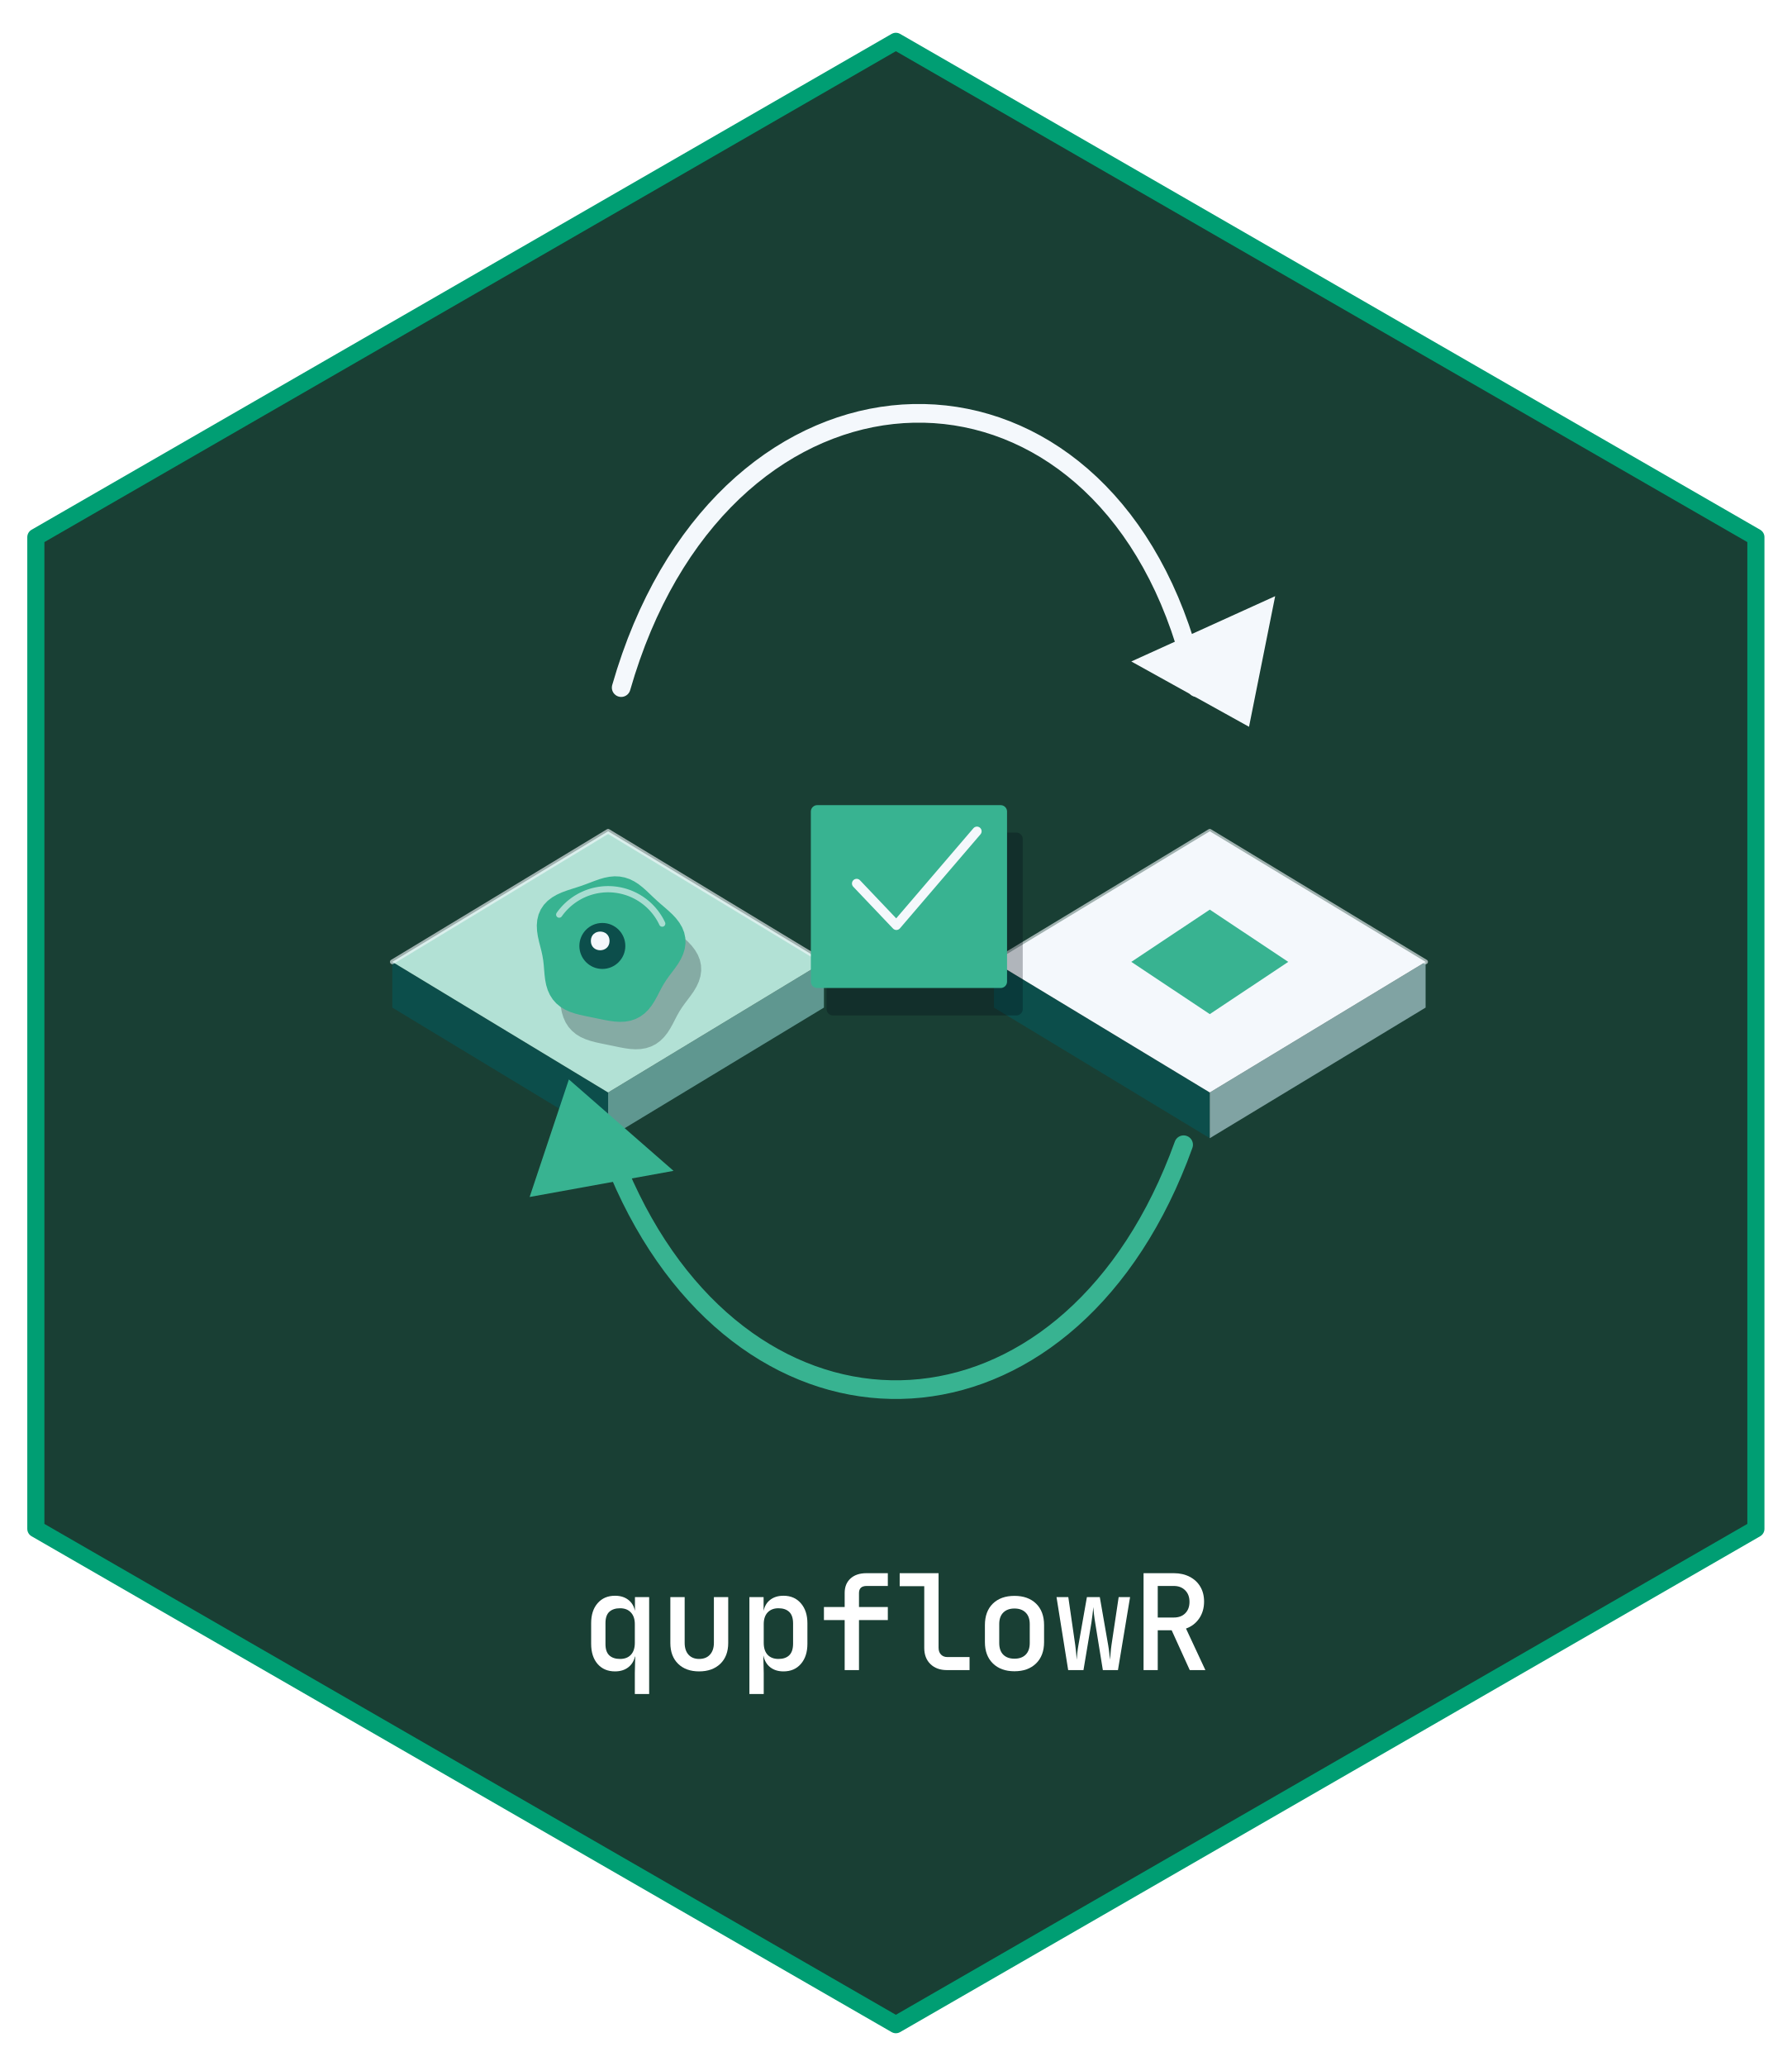
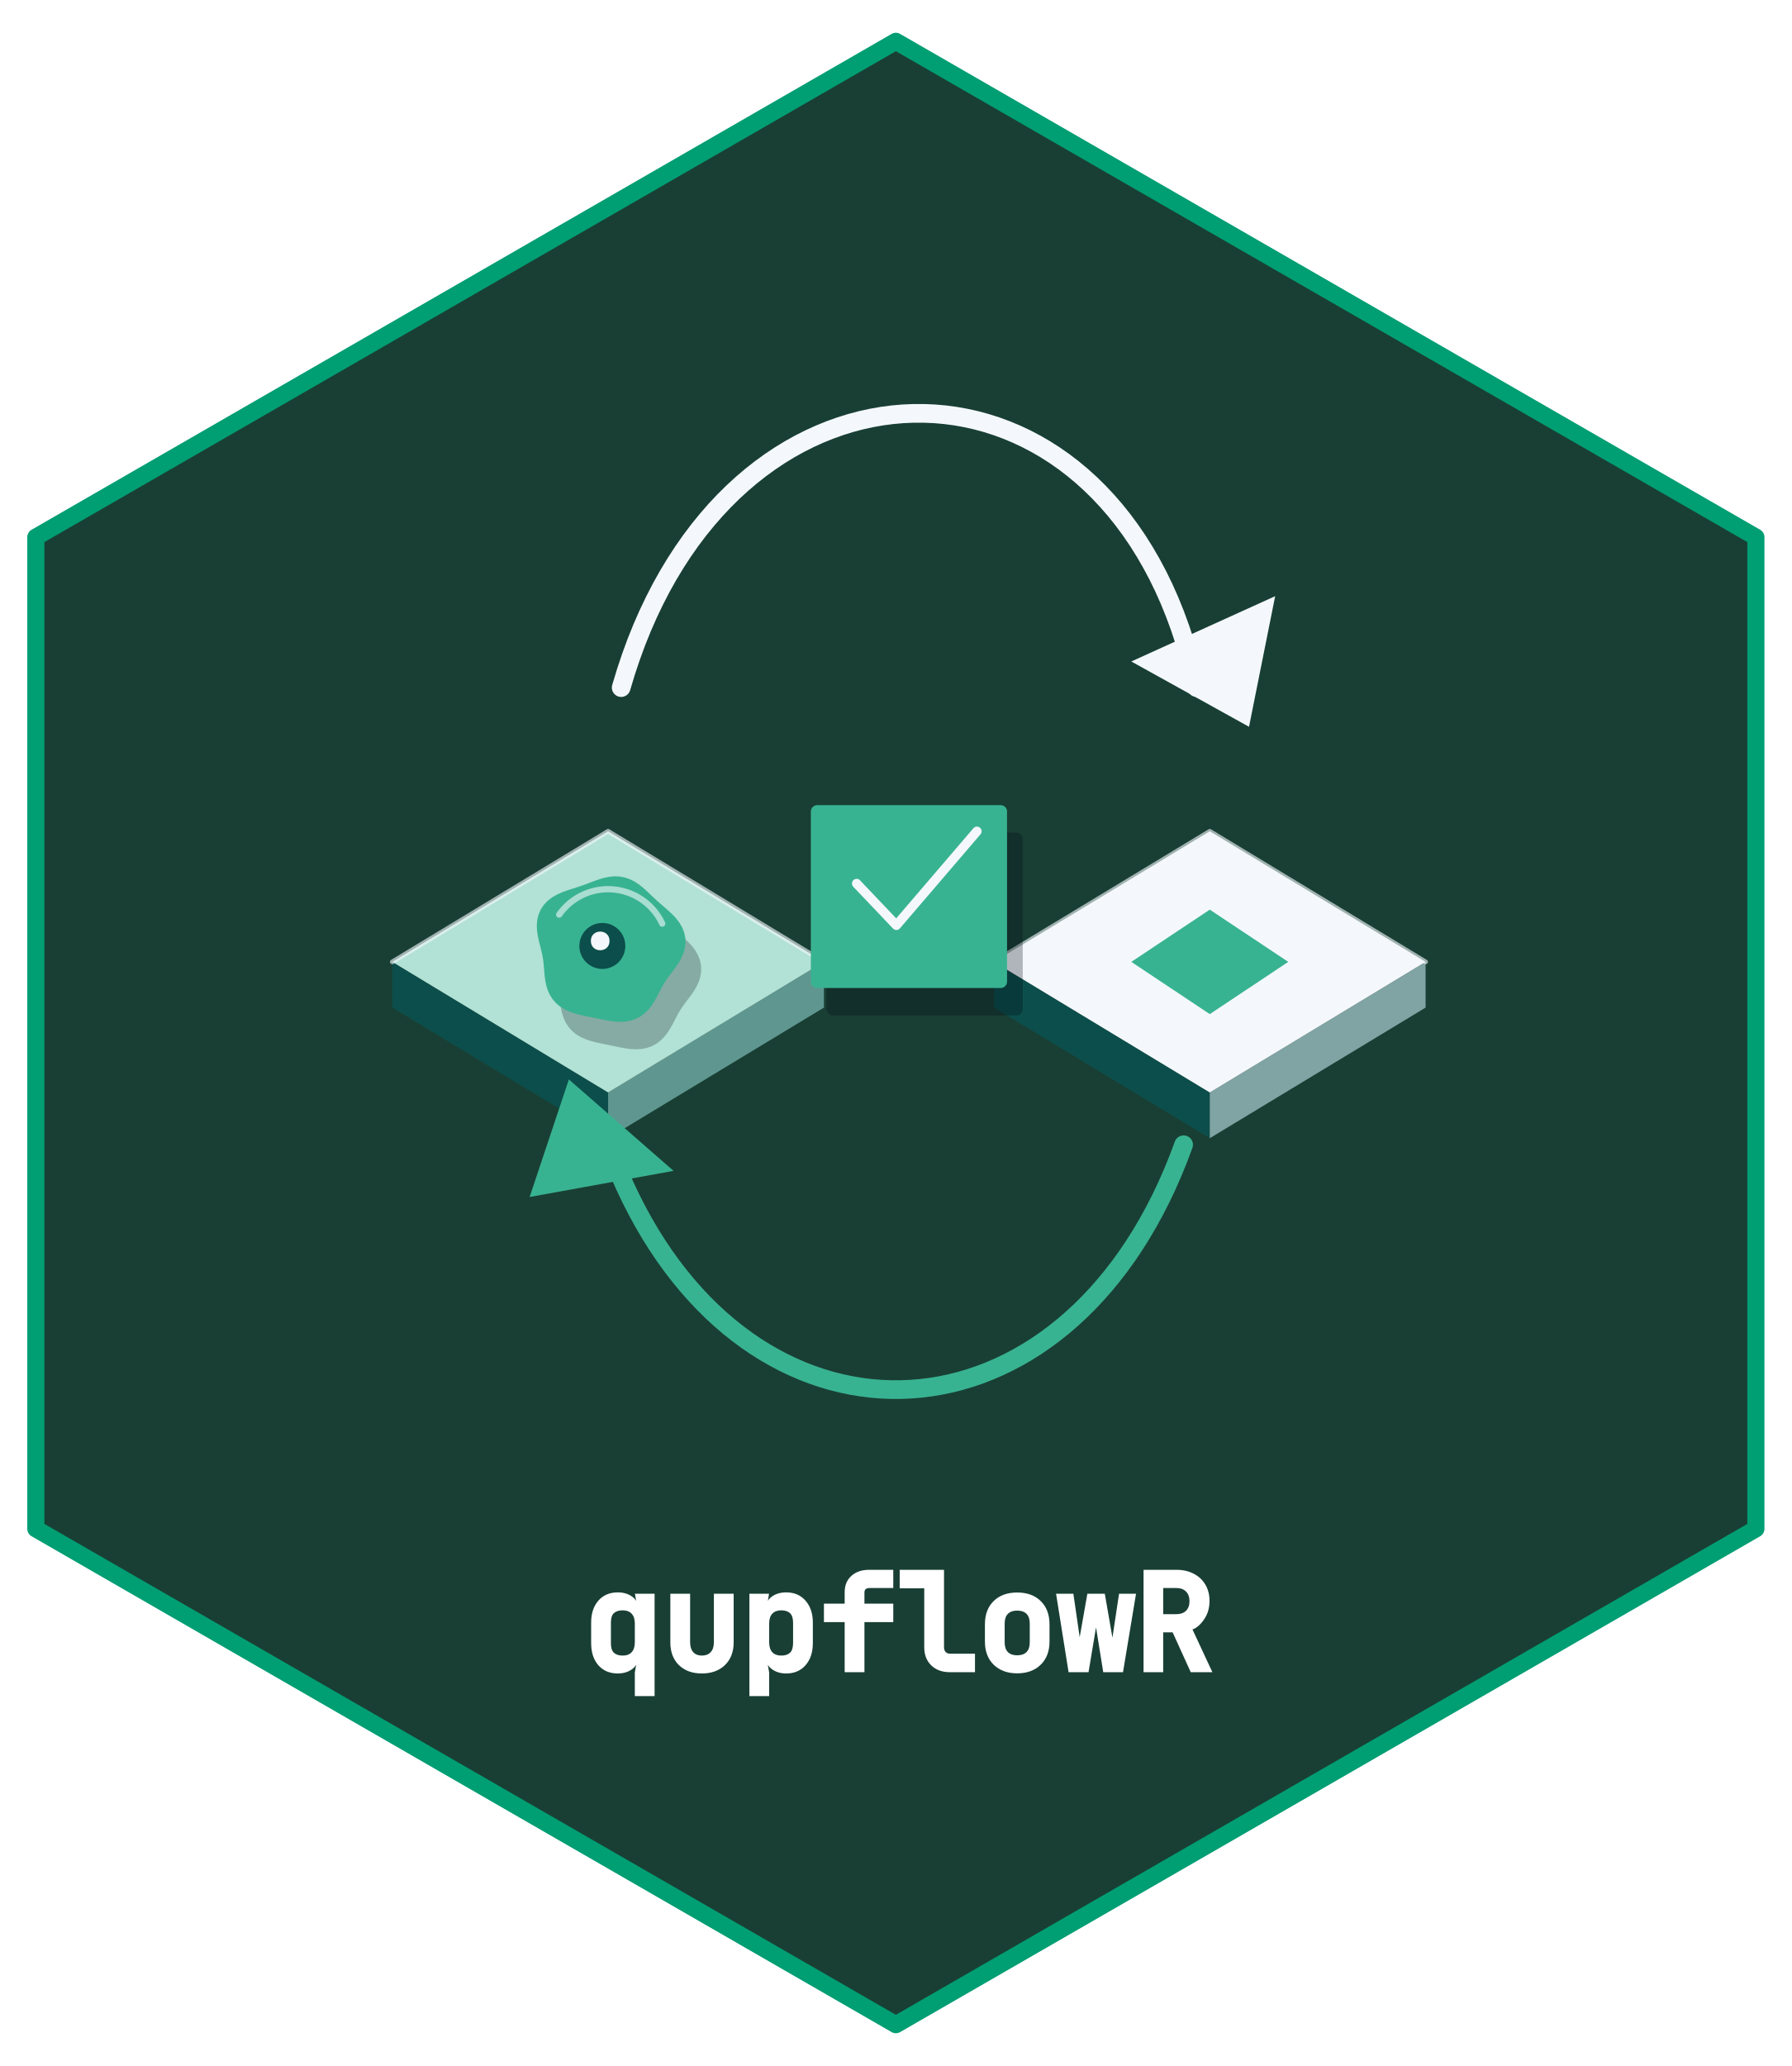
- <svg xmlns="http://www.w3.org/2000/svg" xmlns:xlink="http://www.w3.org/1999/xlink" width="432pt" height="498pt" viewBox="0 0 432 498">
+ <svg xmlns="http://www.w3.org/2000/svg" xmlns:xlink="http://www.w3.org/1999/xlink" width="432" height="498" viewBox="0 0 432 498">
  <defs>
    <g>
      <g id="glyph-0-0">
-         <path d="M 13.062 5.766 L 13.062 0.734 L 13.156 -3.266 L 13.094 -3.266 C 12.832 -2.148 12.281 -1.273 11.438 -0.641 C 10.594 -0.004 9.539 0.312 8.281 0.312 C 6.531 0.312 5.133 -0.281 4.094 -1.469 C 3.051 -2.664 2.531 -4.289 2.531 -6.344 L 2.531 -11.297 C 2.531 -13.328 3.051 -14.938 4.094 -16.125 C 5.133 -17.32 6.531 -17.922 8.281 -17.922 C 9.562 -17.922 10.625 -17.598 11.469 -16.953 C 12.312 -16.316 12.852 -15.422 13.094 -14.266 L 13.094 -17.594 L 16.516 -17.594 L 16.516 5.766 Z M 9.5 -2.688 C 10.613 -2.688 11.484 -3.02 12.109 -3.688 C 12.742 -4.363 13.062 -5.32 13.062 -6.562 L 13.062 -11.078 C 13.062 -12.285 12.742 -13.223 12.109 -13.891 C 11.484 -14.566 10.613 -14.906 9.5 -14.906 C 8.395 -14.906 7.531 -14.617 6.906 -14.047 C 6.289 -13.473 5.984 -12.566 5.984 -11.328 L 5.984 -6.266 C 5.984 -5.035 6.289 -4.129 6.906 -3.547 C 7.531 -2.973 8.395 -2.688 9.5 -2.688 Z M 9.5 -2.688 " />
+         <path d="M 13.062 5.766 L 13.062 0.078 L 13.75 -3.859 L 13.812 -3.844 C 13.895 -2.531 13.453 -1.508 12.484 -0.781 C 11.523 -0.051 10.344 0.312 8.938 0.312 C 6.988 0.312 5.43 -0.348 4.266 -1.672 C 3.109 -3.004 2.531 -4.781 2.531 -7 L 2.531 -11.953 C 2.531 -14.148 3.109 -15.91 4.266 -17.234 C 5.43 -18.566 6.988 -19.234 8.938 -19.234 C 10.363 -19.234 11.562 -18.863 12.531 -18.125 C 13.5 -17.395 13.906 -16.328 13.75 -14.922 L 13.094 -18.906 L 17.828 -18.906 L 17.828 5.766 Z M 10.156 -4 C 11.082 -4 11.797 -4.27 12.297 -4.812 C 12.805 -5.352 13.062 -6.156 13.062 -7.219 L 13.062 -11.734 C 13.062 -12.766 12.805 -13.551 12.297 -14.094 C 11.797 -14.633 11.082 -14.906 10.156 -14.906 C 9.219 -14.906 8.504 -14.68 8.016 -14.234 C 7.535 -13.785 7.297 -13.035 7.297 -11.984 L 7.297 -6.922 C 7.297 -5.879 7.539 -5.129 8.031 -4.672 C 8.52 -4.223 9.227 -4 10.156 -4 Z M 10.156 -4 " />
      </g>
      <g id="glyph-0-1">
-         <path d="M 9.562 0.312 C 7.438 0.312 5.75 -0.297 4.5 -1.516 C 3.25 -2.742 2.625 -4.414 2.625 -6.531 L 2.625 -17.594 L 6.078 -17.594 L 6.078 -6.562 C 6.078 -5.363 6.383 -4.414 7 -3.719 C 7.625 -3.031 8.477 -2.688 9.562 -2.688 C 10.676 -2.688 11.547 -3.031 12.172 -3.719 C 12.805 -4.414 13.125 -5.363 13.125 -6.562 L 13.125 -17.594 L 16.578 -17.594 L 16.578 -6.531 C 16.578 -4.414 15.941 -2.742 14.672 -1.516 C 13.398 -0.297 11.695 0.312 9.562 0.312 Z M 9.562 0.312 " />
+         <path d="M 10.219 0.312 C 7.914 0.312 6.07 -0.359 4.688 -1.703 C 3.312 -3.055 2.625 -4.883 2.625 -7.188 L 2.625 -18.906 L 7.391 -18.906 L 7.391 -7.219 C 7.391 -6.188 7.641 -5.391 8.141 -4.828 C 8.641 -4.273 9.332 -4 10.219 -4 C 11.133 -4 11.848 -4.273 12.359 -4.828 C 12.867 -5.391 13.125 -6.188 13.125 -7.219 L 13.125 -18.906 L 17.891 -18.906 L 17.891 -7.188 C 17.891 -4.883 17.188 -3.055 15.781 -1.703 C 14.383 -0.359 12.531 0.312 10.219 0.312 Z M 10.219 0.312 " />
      </g>
      <g id="glyph-0-2">
-         <path d="M 2.688 5.766 L 2.688 -17.594 L 6.109 -17.594 L 6.109 -14.266 C 6.348 -15.422 6.883 -16.316 7.719 -16.953 C 8.562 -17.598 9.625 -17.922 10.906 -17.922 C 12.656 -17.922 14.051 -17.316 15.094 -16.109 C 16.145 -14.898 16.672 -13.297 16.672 -11.297 L 16.672 -6.344 C 16.672 -4.312 16.145 -2.691 15.094 -1.484 C 14.051 -0.285 12.656 0.312 10.906 0.312 C 9.625 0.312 8.555 -0.02 7.703 -0.688 C 6.859 -1.363 6.316 -2.285 6.078 -3.453 L 6.047 -3.453 L 6.141 0.734 L 6.141 5.766 Z M 9.703 -2.688 C 10.805 -2.688 11.664 -2.977 12.281 -3.562 C 12.906 -4.156 13.219 -5.102 13.219 -6.406 L 13.219 -11.234 C 13.219 -12.516 12.906 -13.445 12.281 -14.031 C 11.664 -14.613 10.805 -14.906 9.703 -14.906 C 8.586 -14.906 7.711 -14.566 7.078 -13.891 C 6.453 -13.223 6.141 -12.285 6.141 -11.078 L 6.141 -6.562 C 6.141 -5.32 6.453 -4.363 7.078 -3.688 C 7.711 -3.02 8.586 -2.688 9.703 -2.688 Z M 9.703 -2.688 " />
+         <path d="M 2.688 5.766 L 2.688 -18.906 L 7.422 -18.906 L 6.766 -14.922 C 6.609 -16.328 7.008 -17.395 7.969 -18.125 C 8.938 -18.863 10.133 -19.234 11.562 -19.234 C 13.508 -19.234 15.066 -18.562 16.234 -17.219 C 17.398 -15.875 17.984 -14.117 17.984 -11.953 L 17.984 -7 C 17.984 -4.801 17.398 -3.031 16.234 -1.688 C 15.066 -0.352 13.508 0.312 11.562 0.312 C 10.125 0.312 8.922 -0.07 7.953 -0.844 C 6.984 -1.613 6.566 -2.691 6.703 -4.078 L 6.734 -4.078 L 7.453 0.078 L 7.453 5.766 Z M 10.359 -4 C 11.285 -4 11.992 -4.227 12.484 -4.688 C 12.973 -5.156 13.219 -5.945 13.219 -7.062 L 13.219 -11.891 C 13.219 -12.984 12.973 -13.758 12.484 -14.219 C 11.992 -14.676 11.285 -14.906 10.359 -14.906 C 9.43 -14.906 8.711 -14.633 8.203 -14.094 C 7.703 -13.551 7.453 -12.766 7.453 -11.734 L 7.453 -7.219 C 7.453 -6.156 7.703 -5.352 8.203 -4.812 C 8.711 -4.27 9.43 -4 10.359 -4 Z M 10.359 -4 " />
      </g>
      <g id="glyph-0-3">
-         <path d="M 6.656 0 L 6.656 -12.062 L 1.656 -12.062 L 1.656 -15.203 L 6.656 -15.203 L 6.656 -18.594 C 6.656 -20.062 7.125 -21.223 8.062 -22.078 C 9 -22.93 10.281 -23.359 11.906 -23.359 L 17.062 -23.359 L 17.062 -20.281 L 11.969 -20.281 C 10.727 -20.281 10.109 -19.707 10.109 -18.562 L 10.109 -15.203 L 17.062 -15.203 L 17.062 -12.062 L 10.109 -12.062 L 10.109 0 Z M 6.656 0 " />
+         <path d="M 6.656 0 L 6.656 -12.062 L 1.656 -12.062 L 1.656 -16.516 L 6.656 -16.516 L 6.656 -19.25 C 6.656 -20.914 7.191 -22.234 8.266 -23.203 C 9.336 -24.18 10.77 -24.672 12.562 -24.672 L 18.375 -24.672 L 18.375 -20.281 L 12.625 -20.281 C 11.82 -20.281 11.422 -19.926 11.422 -19.219 L 11.422 -16.516 L 18.375 -16.516 L 18.375 -12.062 L 11.422 -12.062 L 11.422 0 Z M 6.656 0 " />
      </g>
      <g id="glyph-0-4">
-         <path d="M 12.312 0 C 10.656 0 9.328 -0.484 8.328 -1.453 C 7.336 -2.422 6.844 -3.719 6.844 -5.344 L 6.844 -20.219 L 0.922 -20.219 L 0.922 -23.359 L 10.297 -23.359 L 10.297 -5.406 C 10.297 -4.707 10.488 -4.156 10.875 -3.75 C 11.258 -3.344 11.785 -3.141 12.453 -3.141 L 17.766 -3.141 L 17.766 0 Z M 12.312 0 " />
+         <path d="M 12.969 0 C 11.133 0 9.656 -0.547 8.531 -1.641 C 7.406 -2.734 6.844 -4.188 6.844 -6 L 6.844 -20.219 L 0.922 -20.219 L 0.922 -24.672 L 11.609 -24.672 L 11.609 -6.062 C 11.609 -5.539 11.738 -5.141 12 -4.859 C 12.258 -4.586 12.629 -4.453 13.109 -4.453 L 19.078 -4.453 L 19.078 0 Z M 12.969 0 " />
      </g>
      <g id="glyph-0-5">
-         <path d="M 9.594 0.281 C 7.426 0.281 5.695 -0.344 4.406 -1.594 C 3.113 -2.852 2.469 -4.57 2.469 -6.75 L 2.469 -10.844 C 2.469 -13.039 3.102 -14.766 4.375 -16.016 C 5.656 -17.266 7.395 -17.891 9.594 -17.891 C 11.789 -17.891 13.531 -17.266 14.812 -16.016 C 16.094 -14.766 16.734 -13.039 16.734 -10.844 L 16.734 -6.75 C 16.734 -4.57 16.086 -2.852 14.797 -1.594 C 13.504 -0.344 11.77 0.281 9.594 0.281 Z M 9.594 -2.75 C 10.75 -2.75 11.648 -3.07 12.297 -3.719 C 12.953 -4.375 13.281 -5.312 13.281 -6.531 L 13.281 -11.078 C 13.281 -12.285 12.953 -13.211 12.297 -13.859 C 11.648 -14.516 10.75 -14.844 9.594 -14.844 C 8.445 -14.844 7.547 -14.516 6.891 -13.859 C 6.242 -13.211 5.922 -12.285 5.922 -11.078 L 5.922 -6.531 C 5.922 -5.312 6.242 -4.375 6.891 -3.719 C 7.547 -3.07 8.445 -2.75 9.594 -2.75 Z M 9.594 -2.75 " />
+         <path d="M 10.25 0.281 C 7.906 0.281 6.02 -0.406 4.594 -1.781 C 3.176 -3.164 2.469 -5.039 2.469 -7.406 L 2.469 -11.5 C 2.469 -13.883 3.172 -15.766 4.578 -17.141 C 5.984 -18.516 7.875 -19.203 10.25 -19.203 C 12.625 -19.203 14.516 -18.516 15.922 -17.141 C 17.336 -15.766 18.047 -13.883 18.047 -11.5 L 18.047 -7.406 C 18.047 -5.039 17.332 -3.164 15.906 -1.781 C 14.488 -0.406 12.602 0.281 10.25 0.281 Z M 10.25 -4.062 C 11.227 -4.062 11.977 -4.32 12.5 -4.844 C 13.02 -5.363 13.281 -6.145 13.281 -7.188 L 13.281 -11.734 C 13.281 -12.766 13.02 -13.539 12.5 -14.062 C 11.977 -14.582 11.227 -14.844 10.25 -14.844 C 9.281 -14.844 8.535 -14.582 8.016 -14.062 C 7.492 -13.539 7.234 -12.766 7.234 -11.734 L 7.234 -7.188 C 7.234 -6.145 7.492 -5.363 8.016 -4.844 C 8.535 -4.32 9.281 -4.062 10.25 -4.062 Z M 10.25 -4.062 " />
      </g>
      <g id="glyph-0-6">
-         <path d="M 3.547 0 L 0.734 -17.594 L 3.578 -17.594 L 5.25 -6.016 C 5.332 -5.441 5.406 -4.816 5.469 -4.141 C 5.531 -3.473 5.57 -2.926 5.594 -2.5 C 5.633 -2.926 5.688 -3.473 5.75 -4.141 C 5.82 -4.816 5.91 -5.441 6.016 -6.016 L 8.062 -17.594 L 11.172 -17.594 L 13.188 -6.016 C 13.289 -5.441 13.379 -4.816 13.453 -4.141 C 13.523 -3.473 13.582 -2.926 13.625 -2.5 C 13.676 -2.926 13.727 -3.473 13.781 -4.141 C 13.832 -4.816 13.898 -5.441 13.984 -6.016 L 15.719 -17.594 L 18.469 -17.594 L 15.547 0 L 11.906 0 L 10.047 -11.484 C 9.941 -12.086 9.848 -12.75 9.766 -13.469 C 9.691 -14.195 9.633 -14.773 9.594 -15.203 C 9.57 -14.773 9.516 -14.195 9.422 -13.469 C 9.328 -12.75 9.238 -12.086 9.156 -11.484 L 7.234 0 Z M 3.547 0 " />
+         <path d="M 3.641 0 L 0.625 -18.906 L 4.797 -18.906 L 6.562 -6.766 C 6.645 -6.18 6.719 -5.547 6.781 -4.859 C 6.844 -4.18 6.664 -3.613 6.25 -3.156 C 5.852 -3.625 5.688 -4.195 5.75 -4.875 C 5.82 -5.562 5.914 -6.195 6.031 -6.781 L 8.172 -18.906 L 12.375 -18.906 L 14.484 -6.781 C 14.598 -6.195 14.691 -5.562 14.766 -4.875 C 14.836 -4.195 14.676 -3.625 14.281 -3.156 C 13.895 -3.625 13.727 -4.195 13.781 -4.875 C 13.832 -5.551 13.898 -6.18 13.984 -6.766 L 15.812 -18.906 L 19.906 -18.906 L 16.766 0 L 12 0 L 10.062 -12.031 C 9.945 -12.645 9.848 -13.316 9.766 -14.047 C 9.691 -14.785 9.852 -15.391 10.25 -15.859 C 10.664 -15.391 10.828 -14.785 10.734 -14.047 C 10.641 -13.316 10.551 -12.648 10.469 -12.047 L 8.453 0 Z M 3.641 0 " />
      </g>
      <g id="glyph-0-7">
-         <path d="M 2.719 0 L 2.719 -23.359 L 10.016 -23.359 C 11.461 -23.359 12.734 -23.07 13.828 -22.5 C 14.93 -21.938 15.785 -21.145 16.391 -20.125 C 17.004 -19.102 17.312 -17.898 17.312 -16.516 C 17.312 -14.953 16.914 -13.594 16.125 -12.438 C 15.332 -11.289 14.273 -10.484 12.953 -10.016 L 17.625 0 L 13.859 0 L 9.5 -9.594 L 6.141 -9.594 L 6.141 0 Z M 6.141 -12.672 L 10.016 -12.672 C 11.172 -12.672 12.086 -13.008 12.766 -13.688 C 13.453 -14.375 13.797 -15.297 13.797 -16.453 C 13.797 -17.617 13.445 -18.547 12.75 -19.234 C 12.062 -19.93 11.148 -20.281 10.016 -20.281 L 6.141 -20.281 Z M 6.141 -12.672 " />
+         <path d="M 2.719 0 L 2.719 -24.672 L 10.672 -24.672 C 12.223 -24.672 13.598 -24.359 14.797 -23.734 C 16.004 -23.117 16.941 -22.25 17.609 -21.125 C 18.285 -20 18.625 -18.68 18.625 -17.172 C 18.625 -15.473 18.188 -13.988 17.312 -12.719 C 16.445 -11.457 15.516 -10.648 14.516 -10.297 L 19.312 0 L 14.094 0 L 9.734 -9.594 L 7.453 -9.594 L 7.453 0 Z M 7.453 -13.984 L 10.672 -13.984 C 11.648 -13.984 12.414 -14.258 12.969 -14.812 C 13.52 -15.363 13.797 -16.129 13.797 -17.109 C 13.797 -18.098 13.516 -18.875 12.953 -19.438 C 12.391 -20 11.629 -20.281 10.672 -20.281 L 7.453 -20.281 Z M 7.453 -13.984 " />
      </g>
    </g>
  </defs>
  <path fill-rule="nonzero" fill="rgb(9.804%, 24.706%, 20.392%)" fill-opacity="1" stroke-width="4.125" stroke-linecap="round" stroke-linejoin="round" stroke="rgb(0%, 61.961%, 45.098%)" stroke-opacity="1" stroke-miterlimit="10" d="M 216 9.961 L 423.359 129.48 L 423.359 368.52 L 216 488.039 L 8.641 368.52 L 8.641 129.48 Z M 216 9.961 " />
  <path fill-rule="nonzero" fill="rgb(4.706%, 30.588%, 29.412%)" fill-opacity="1" d="M 94.586 231.855 L 146.621 263.34 L 146.621 274.359 L 94.586 242.875 Z M 94.586 231.855 " />
  <path fill-rule="nonzero" fill="rgb(37.255%, 59.216%, 56.471%)" fill-opacity="1" d="M 146.621 263.34 L 198.656 231.855 L 198.656 242.875 L 146.621 274.359 Z M 146.621 263.34 " />
  <path fill-rule="nonzero" fill="rgb(69.804%, 88.235%, 83.529%)" fill-opacity="1" d="M 94.586 231.855 L 146.621 200.375 L 198.656 231.855 L 146.621 263.34 Z M 94.586 231.855 " />
  <path fill="none" stroke-width="1.125" stroke-linecap="round" stroke-linejoin="round" stroke="rgb(95.686%, 97.255%, 98.824%)" stroke-opacity="0.62" stroke-miterlimit="10" d="M 94.586 231.855 L 146.621 200.375 L 198.656 231.855 " />
  <path fill-rule="nonzero" fill="rgb(1.176%, 3.922%, 7.059%)" fill-opacity="0.251" d="M 168.879 235.32 L 169.062 234.004 L 169.016 232.68 L 168.742 231.383 L 168.25 230.152 L 167.578 229.004 L 166.77 227.953 L 165.875 227 L 164.941 226.125 L 164.008 225.309 L 163.094 224.52 L 162.211 223.742 L 161.355 222.949 L 160.508 222.137 L 159.641 221.32 L 158.734 220.516 L 157.77 219.754 L 156.727 219.082 L 155.609 218.527 L 154.426 218.125 L 153.199 217.898 L 151.953 217.844 L 150.711 217.949 L 149.496 218.191 L 148.316 218.535 L 147.18 218.934 L 146.07 219.355 L 144.977 219.77 L 143.879 220.16 L 142.758 220.531 L 141.605 220.895 L 140.418 221.285 L 139.211 221.734 L 138.016 222.277 L 136.867 222.949 L 135.816 223.766 L 134.902 224.73 L 134.168 225.832 L 133.641 227.051 L 133.324 228.344 L 133.211 229.676 L 133.27 231.004 L 133.465 232.305 L 133.738 233.551 L 134.043 234.742 L 134.332 235.887 L 134.574 237 L 134.758 238.105 L 134.883 239.23 L 134.98 240.383 L 135.082 241.578 L 135.23 242.805 L 135.473 244.043 L 135.844 245.266 L 136.371 246.438 L 137.059 247.516 L 137.91 248.473 L 138.895 249.293 L 139.984 249.961 L 141.148 250.488 L 142.348 250.898 L 143.559 251.223 L 144.762 251.488 L 145.949 251.73 L 147.125 251.973 L 148.305 252.215 L 149.496 252.461 L 150.711 252.684 L 151.957 252.852 L 153.23 252.926 L 154.512 252.867 L 155.773 252.648 L 156.996 252.246 L 158.137 251.664 L 159.176 250.906 L 160.094 250.008 L 160.891 249.008 L 161.578 247.945 L 162.18 246.867 L 162.727 245.805 L 163.258 244.781 L 163.812 243.801 L 164.418 242.855 L 165.078 241.926 L 165.793 240.98 L 166.535 239.992 L 167.27 238.941 L 167.938 237.809 L 168.492 236.598 Z M 168.879 235.32 " />
  <path fill-rule="nonzero" fill="rgb(21.961%, 70.196%, 56.863%)" fill-opacity="1" d="M 165.098 228.707 L 165.277 227.391 L 165.234 226.066 L 164.957 224.773 L 164.465 223.539 L 163.793 222.391 L 162.988 221.34 L 162.094 220.387 L 161.156 219.512 L 160.223 218.695 L 159.309 217.91 L 158.426 217.129 L 157.57 216.336 L 156.723 215.527 L 155.859 214.707 L 154.953 213.902 L 153.984 213.145 L 152.941 212.469 L 151.824 211.914 L 150.645 211.516 L 149.418 211.285 L 148.168 211.23 L 146.93 211.34 L 145.711 211.582 L 144.531 211.922 L 143.395 212.324 L 142.285 212.742 L 141.191 213.156 L 140.094 213.551 L 138.973 213.918 L 137.82 214.285 L 136.633 214.672 L 135.426 215.121 L 134.23 215.668 L 133.086 216.336 L 132.031 217.152 L 131.117 218.117 L 130.383 219.223 L 129.855 220.438 L 129.539 221.734 L 129.426 223.062 L 129.488 224.395 L 129.68 225.691 L 129.953 226.941 L 130.258 228.133 L 130.547 229.273 L 130.789 230.387 L 130.973 231.496 L 131.102 232.617 L 131.195 233.773 L 131.297 234.965 L 131.445 236.191 L 131.688 237.434 L 132.059 238.656 L 132.586 239.824 L 133.277 240.906 L 134.125 241.863 L 135.109 242.68 L 136.203 243.348 L 137.363 243.879 L 138.566 244.289 L 139.773 244.609 L 140.977 244.879 L 142.164 245.121 L 143.34 245.359 L 144.52 245.605 L 145.711 245.848 L 146.93 246.07 L 148.176 246.238 L 149.445 246.312 L 150.727 246.258 L 151.992 246.039 L 153.211 245.637 L 154.352 245.051 L 155.391 244.293 L 156.312 243.395 L 157.109 242.395 L 157.793 241.336 L 158.395 240.258 L 158.941 239.195 L 159.473 238.172 L 160.031 237.191 L 160.633 236.246 L 161.293 235.312 L 162.008 234.367 L 162.754 233.383 L 163.484 232.328 L 164.156 231.195 L 164.707 229.984 Z M 165.098 228.707 " />
  <path fill="none" stroke-width="1.5" stroke-linecap="round" stroke-linejoin="round" stroke="rgb(95.686%, 97.255%, 98.824%)" stroke-opacity="0.6" stroke-miterlimit="10" d="M 159.668 222.633 L 159.504 222.293 L 159.328 221.953 L 159.145 221.617 L 158.949 221.289 L 158.75 220.965 L 158.539 220.648 L 158.32 220.336 L 158.094 220.027 L 157.859 219.727 L 157.617 219.434 L 157.367 219.145 L 157.109 218.863 L 156.844 218.59 L 156.574 218.324 L 156.293 218.062 L 156.008 217.812 L 155.715 217.566 L 155.418 217.332 L 155.109 217.102 L 154.801 216.883 L 154.484 216.668 L 154.16 216.465 L 153.832 216.27 L 153.5 216.082 L 153.164 215.906 L 152.82 215.738 L 152.473 215.578 L 152.121 215.426 L 151.77 215.285 L 151.41 215.156 L 151.047 215.031 L 150.684 214.922 L 150.316 214.816 L 149.945 214.727 L 149.574 214.641 L 149.199 214.57 L 148.824 214.504 L 148.445 214.453 L 148.066 214.41 L 147.684 214.375 L 147.305 214.352 L 146.922 214.34 L 146.543 214.336 L 146.16 214.344 L 145.777 214.359 L 145.398 214.387 L 145.02 214.426 L 144.641 214.473 L 144.262 214.531 L 143.887 214.598 L 143.512 214.676 L 143.141 214.762 L 142.773 214.859 L 142.406 214.965 L 142.043 215.082 L 141.684 215.207 L 141.324 215.344 L 140.973 215.488 L 140.625 215.645 L 140.277 215.805 L 139.938 215.977 L 139.602 216.16 L 139.273 216.352 L 138.945 216.547 L 138.625 216.758 L 138.312 216.973 L 138.004 217.195 L 137.699 217.43 L 137.402 217.668 L 137.113 217.914 L 136.832 218.172 L 136.555 218.434 L 136.285 218.703 L 136.023 218.98 L 135.77 219.266 L 135.52 219.555 L 135.281 219.852 L 135.051 220.156 L 134.828 220.465 " />
  <path fill-rule="nonzero" fill="rgb(4.706%, 30.588%, 29.412%)" fill-opacity="1" d="M 150.773 228.016 C 150.773 231.074 148.293 233.559 145.234 233.559 C 142.172 233.559 139.691 231.074 139.691 228.016 C 139.691 224.957 142.172 222.477 145.234 222.477 C 148.293 222.477 150.773 224.957 150.773 228.016 " />
  <path fill-rule="nonzero" fill="rgb(95.686%, 97.255%, 98.824%)" fill-opacity="1" d="M 146.965 226.805 C 146.965 229.805 142.461 229.805 142.461 226.805 C 142.461 223.801 146.965 223.801 146.965 226.805 " />
  <path fill-rule="nonzero" fill="rgb(4.706%, 30.588%, 29.412%)" fill-opacity="1" d="M 239.652 231.855 L 291.688 263.34 L 291.688 274.359 L 239.652 242.875 Z M 239.652 231.855 " />
  <path fill-rule="nonzero" fill="rgb(50.196%, 63.922%, 63.922%)" fill-opacity="1" d="M 291.688 263.34 L 343.723 231.855 L 343.723 242.875 L 291.688 274.359 Z M 291.688 263.34 " />
  <path fill-rule="nonzero" fill="rgb(95.686%, 97.255%, 98.824%)" fill-opacity="1" d="M 239.652 231.855 L 291.688 200.375 L 343.723 231.855 L 291.688 263.34 Z M 239.652 231.855 " />
  <path fill="none" stroke-width="1.125" stroke-linecap="round" stroke-linejoin="round" stroke="rgb(95.686%, 97.255%, 98.824%)" stroke-opacity="0.62" stroke-miterlimit="10" d="M 239.652 231.855 L 291.688 200.375 L 343.723 231.855 " />
  <path fill-rule="nonzero" fill="rgb(21.961%, 70.196%, 56.863%)" fill-opacity="1" d="M 272.766 231.855 L 291.688 219.262 L 310.609 231.855 L 291.688 244.449 Z M 272.766 231.855 " />
  <path fill="none" stroke-width="4.5" stroke-linecap="round" stroke-linejoin="round" stroke="rgb(95.686%, 97.255%, 98.824%)" stroke-opacity="1" stroke-miterlimit="10" d="M 149.773 165.742 L 150.914 161.965 L 152.141 158.297 L 153.445 154.742 L 154.832 151.301 L 156.297 147.965 L 157.836 144.746 L 159.445 141.633 L 161.121 138.633 L 162.867 135.746 L 164.672 132.969 L 166.543 130.301 L 168.469 127.746 L 170.453 125.305 L 172.488 122.969 L 174.574 120.75 L 176.707 118.637 L 178.887 116.637 L 181.109 114.75 L 183.367 112.973 L 185.668 111.305 L 188 109.75 L 190.363 108.305 L 192.758 106.973 L 195.176 105.75 L 197.621 104.641 L 200.086 103.641 L 202.57 102.75 L 205.066 101.973 L 207.582 101.305 L 210.105 100.75 L 212.637 100.305 L 215.172 99.973 L 217.711 99.75 L 220.25 99.641 L 222.785 99.641 L 225.316 99.75 L 227.84 99.973 L 230.355 100.305 L 232.852 100.75 L 235.336 101.305 L 237.801 101.973 L 240.246 102.75 L 242.664 103.641 L 245.059 104.641 L 247.422 105.75 L 249.754 106.973 L 252.055 108.305 L 254.312 109.75 L 256.535 111.305 L 258.715 112.973 L 260.848 114.75 L 262.934 116.637 L 264.969 118.637 L 266.953 120.75 L 268.879 122.969 L 270.75 125.305 L 272.555 127.746 L 274.301 130.301 L 275.977 132.969 L 277.586 135.746 L 279.125 138.633 L 280.59 141.633 L 281.977 144.746 L 283.281 147.965 L 284.508 151.301 L 285.648 154.742 L 286.699 158.297 L 287.664 161.965 L 288.531 165.742 " />
  <path fill-rule="nonzero" fill="rgb(95.686%, 97.255%, 98.824%)" fill-opacity="1" d="M 272.766 159.445 L 301.148 175.188 L 307.453 143.703 Z M 272.766 159.445 " />
  <path fill="none" stroke-width="4.5" stroke-linecap="round" stroke-linejoin="round" stroke="rgb(21.961%, 70.196%, 56.863%)" stroke-opacity="1" stroke-miterlimit="10" d="M 285.379 275.934 L 284.113 279.305 L 282.777 282.578 L 281.383 285.754 L 279.922 288.828 L 278.406 291.805 L 276.828 294.68 L 275.199 297.457 L 273.512 300.137 L 271.773 302.715 L 269.988 305.195 L 268.152 307.574 L 266.27 309.855 L 264.344 312.039 L 262.379 314.121 L 260.371 316.105 L 258.324 317.992 L 256.242 319.777 L 254.125 321.461 L 251.977 323.051 L 249.797 324.539 L 247.59 325.926 L 245.355 327.215 L 243.098 328.406 L 240.816 329.496 L 238.516 330.488 L 236.195 331.383 L 233.859 332.176 L 231.508 332.871 L 229.145 333.465 L 226.77 333.961 L 224.383 334.359 L 221.992 334.656 L 219.598 334.855 L 217.199 334.953 L 214.801 334.953 L 212.402 334.855 L 210.008 334.656 L 207.617 334.359 L 205.23 333.961 L 202.855 333.465 L 200.492 332.871 L 198.141 332.176 L 195.805 331.383 L 193.484 330.488 L 191.184 329.496 L 188.902 328.406 L 186.645 327.215 L 184.41 325.926 L 182.203 324.539 L 180.023 323.051 L 177.875 321.461 L 175.758 319.777 L 173.676 317.992 L 171.629 316.105 L 169.621 314.121 L 167.656 312.039 L 165.73 309.855 L 163.848 307.574 L 162.012 305.195 L 160.227 302.715 L 158.488 300.137 L 156.801 297.457 L 155.172 294.68 L 153.594 291.805 L 152.078 288.828 L 150.617 285.754 L 149.223 282.578 L 147.887 279.305 L 146.621 275.934 " />
  <path fill-rule="nonzero" fill="rgb(21.961%, 70.196%, 56.863%)" fill-opacity="1" d="M 127.699 288.527 L 137.16 260.191 L 162.391 282.23 Z M 127.699 288.527 " />
  <path fill-rule="nonzero" fill="rgb(1.176%, 3.922%, 7.059%)" fill-opacity="0.278" d="M 200.828 244.766 L 245.047 244.766 L 244.984 244.766 L 245.234 244.754 L 245.477 244.703 L 245.707 244.617 L 245.922 244.492 L 246.117 244.336 L 246.281 244.148 L 246.414 243.938 L 246.512 243.711 L 246.57 243.469 L 246.59 243.223 L 246.59 202.23 L 246.57 201.984 L 246.512 201.742 L 246.414 201.516 L 246.281 201.305 L 246.117 201.117 L 245.922 200.961 L 245.707 200.836 L 245.477 200.75 L 245.234 200.699 L 245.047 200.688 L 200.828 200.688 L 201.016 200.699 L 200.766 200.688 L 200.52 200.719 L 200.281 200.789 L 200.059 200.895 L 199.852 201.035 L 199.676 201.207 L 199.523 201.406 L 199.41 201.625 L 199.332 201.863 L 199.289 202.105 L 199.285 202.23 L 199.285 243.223 L 199.289 243.098 L 199.289 243.348 L 199.332 243.59 L 199.41 243.828 L 199.523 244.047 L 199.676 244.246 L 199.852 244.418 L 200.059 244.559 L 200.281 244.664 L 200.52 244.734 L 200.766 244.766 Z M 200.828 244.766 " />
  <path fill-rule="nonzero" fill="rgb(21.961%, 70.196%, 56.863%)" fill-opacity="1" d="M 197.043 238.152 L 241.262 238.152 L 241.199 238.152 L 241.449 238.141 L 241.691 238.094 L 241.926 238.004 L 242.141 237.879 L 242.332 237.723 L 242.496 237.539 L 242.629 237.328 L 242.727 237.098 L 242.785 236.859 L 242.805 236.609 L 242.805 195.621 L 242.785 195.371 L 242.727 195.129 L 242.629 194.902 L 242.496 194.691 L 242.332 194.508 L 242.141 194.352 L 241.926 194.227 L 241.691 194.137 L 241.449 194.086 L 241.262 194.078 L 197.043 194.078 L 197.23 194.086 L 196.98 194.078 L 196.734 194.109 L 196.496 194.176 L 196.273 194.285 L 196.07 194.426 L 195.891 194.598 L 195.742 194.793 L 195.625 195.016 L 195.547 195.25 L 195.508 195.496 L 195.5 195.621 L 195.5 236.609 L 195.508 236.488 L 195.508 236.734 L 195.547 236.98 L 195.625 237.215 L 195.742 237.434 L 195.891 237.633 L 196.07 237.805 L 196.273 237.945 L 196.496 238.055 L 196.734 238.121 L 196.98 238.152 Z M 197.043 238.152 " />
  <path fill="none" stroke-width="2.25" stroke-linecap="round" stroke-linejoin="round" stroke="rgb(95.686%, 97.255%, 98.824%)" stroke-opacity="1" stroke-miterlimit="10" d="M 206.539 212.965 L 216.125 223.043 L 235.551 200.375 " />
  <g fill="rgb(100%, 100%, 100%)" fill-opacity="1">
-     <use xlink:href="#glyph-0-0" x="140" y="402.569" />
-     <use xlink:href="#glyph-0-1" x="159" y="402.569" />
-     <use xlink:href="#glyph-0-2" x="178" y="402.569" />
-     <use xlink:href="#glyph-0-3" x="197" y="402.569" />
-     <use xlink:href="#glyph-0-4" x="216" y="402.569" />
-     <use xlink:href="#glyph-0-5" x="235" y="402.569" />
-     <use xlink:href="#glyph-0-6" x="254" y="402.569" />
-     <use xlink:href="#glyph-0-7" x="273" y="402.569" />
+     <use xlink:href="#glyph-0-0" x="140" y="403.069" />
+     <use xlink:href="#glyph-0-1" x="159" y="403.069" />
+     <use xlink:href="#glyph-0-2" x="178" y="403.069" />
+     <use xlink:href="#glyph-0-3" x="197" y="403.069" />
+     <use xlink:href="#glyph-0-4" x="216" y="403.069" />
+     <use xlink:href="#glyph-0-5" x="235" y="403.069" />
+     <use xlink:href="#glyph-0-6" x="254" y="403.069" />
+     <use xlink:href="#glyph-0-7" x="273" y="403.069" />
  </g>
</svg>
